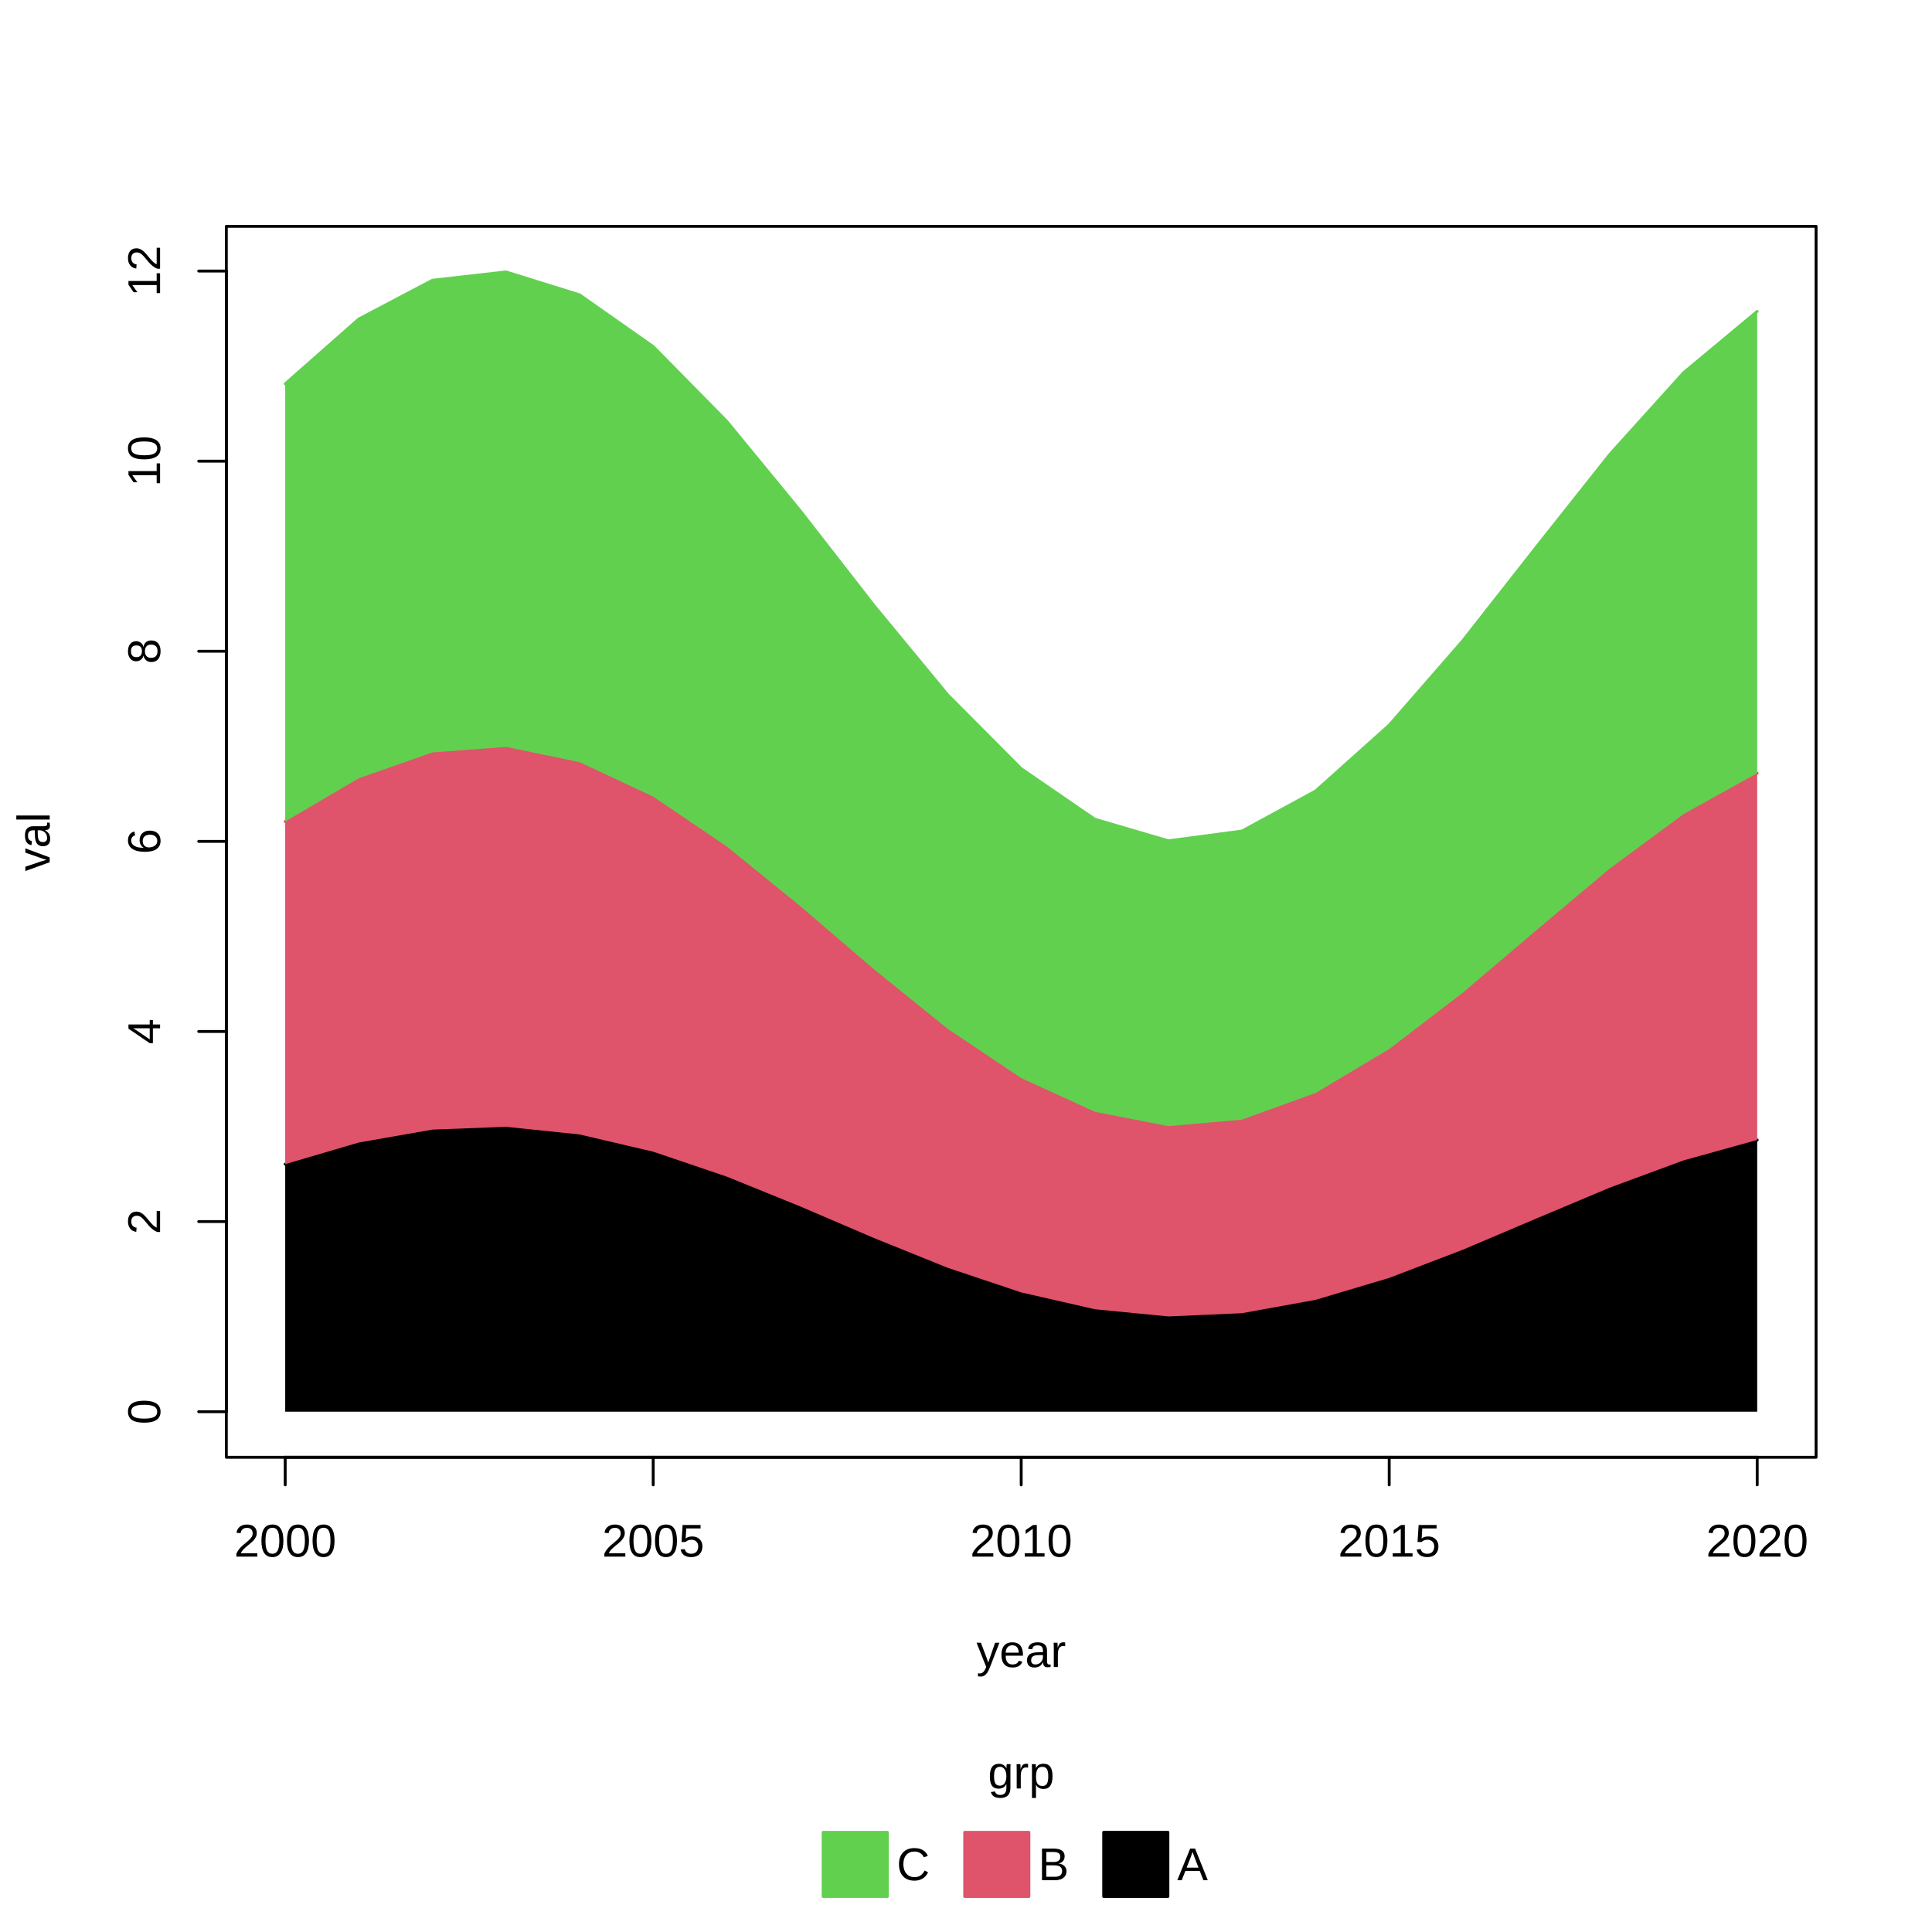
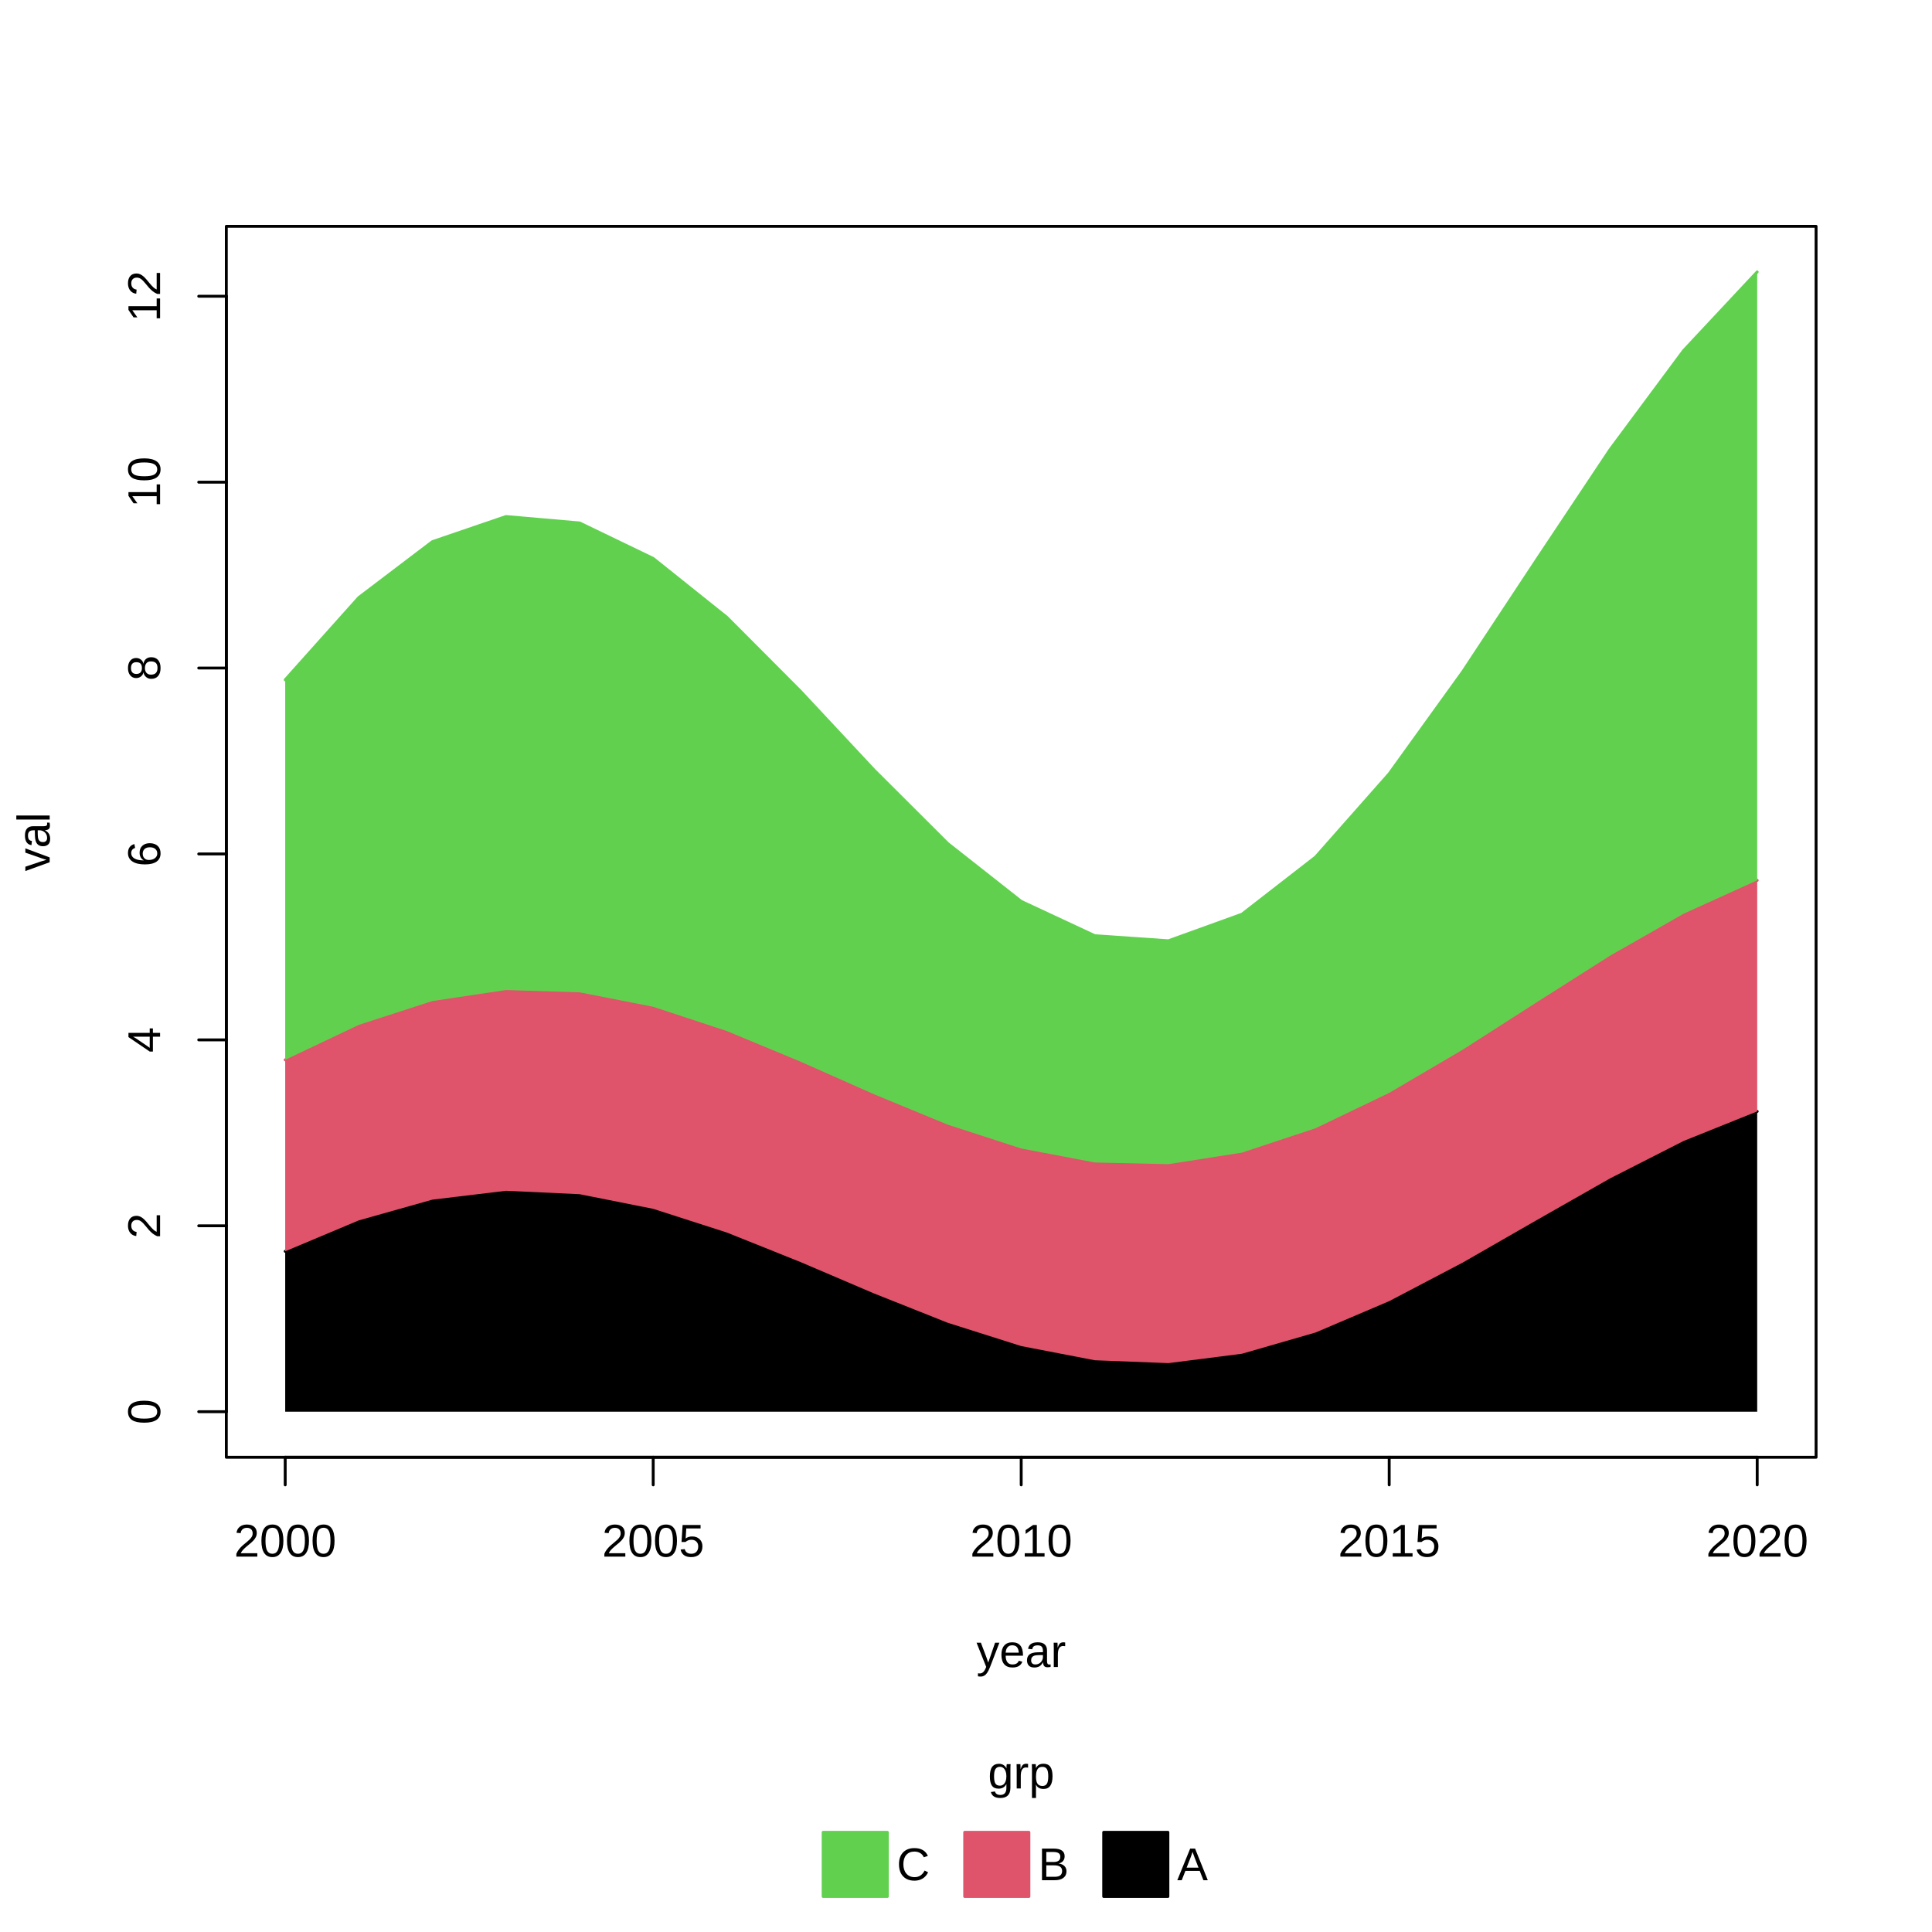
<svg xmlns="http://www.w3.org/2000/svg" width="504.00pt" height="504.00pt" viewBox="0 0 504.00 504.00">
  <g class="svglite">
    <defs>
      <style type="text/css">
    .svglite line, .svglite polyline, .svglite polygon, .svglite path, .svglite rect, .svglite circle {
      fill: none;
      stroke: #000000;
      stroke-linecap: round;
      stroke-linejoin: round;
      stroke-miterlimit: 10.00;
    }
    .svglite text {
      white-space: pre;
    }
    .svglite g.glyphgroup path {
      fill: inherit;
      stroke: none;
    }
  </style>
    </defs>
    <rect width="100%" height="100%" style="stroke: none; fill: #FFFFFF;" />
    <defs>
      <clipPath id="cpMC4wMHw1MDQuMDB8MC4wMHw1MDQuMDA=">
        <rect x="0.00" y="0.00" width="504.00" height="504.00" />
      </clipPath>
    </defs>
    <g clip-path="url(#cpMC4wMHw1MDQuMDB8MC4wMHw1MDQuMDA=)">
      <rect x="214.73" y="477.99" width="16.75" height="16.75" style="stroke-width: 0.75; stroke: #61D04F; fill: #61D04F;" />
      <rect x="251.66" y="477.99" width="16.75" height="16.75" style="stroke-width: 0.75; stroke: #DF536B; fill: #DF536B;" />
      <rect x="287.92" y="477.99" width="16.75" height="16.75" style="stroke-width: 0.75; fill: #000000;" />
      <text x="266.40" y="466.56" text-anchor="middle" style="font-size: 12.00px; font-family: &quot;Liberation Sans&quot;;" textLength="17.34px" lengthAdjust="spacingAndGlyphs">grp</text>
      <text x="233.91" y="490.49" style="font-size: 12.00px; font-family: &quot;Liberation Sans&quot;;" textLength="15.33px" lengthAdjust="spacingAndGlyphs">C  </text>
      <text x="270.84" y="490.49" style="font-size: 12.00px; font-family: &quot;Liberation Sans&quot;;" textLength="14.66px" lengthAdjust="spacingAndGlyphs">B  </text>
      <text x="307.09" y="490.49" style="font-size: 12.00px; font-family: &quot;Liberation Sans&quot;;" textLength="8.00px" lengthAdjust="spacingAndGlyphs">A</text>
    </g>
    <defs>
      <clipPath id="cpMC4wMHw1MDQuMDB8MC4wMHw0MzcuNzY=">
        <rect x="0.00" y="0.00" width="504.00" height="437.76" />
      </clipPath>
    </defs>
    <g clip-path="url(#cpMC4wMHw1MDQuMDB8MC4wMHw0MzcuNzY=)">
      <text x="266.40" y="434.88" text-anchor="middle" style="font-size: 12.00px; font-family: &quot;Liberation Sans&quot;;" textLength="23.34px" lengthAdjust="spacingAndGlyphs">year</text>
      <text transform="translate(12.96,219.60) rotate(-90)" text-anchor="middle" style="font-size: 12.00px; font-family: &quot;Liberation Sans&quot;;" textLength="15.34px" lengthAdjust="spacingAndGlyphs">val</text>
    </g>
    <g clip-path="url(#cpMC4wMHw1MDQuMDB8MC4wMHw1MDQuMDA=)">
      <line x1="74.40" y1="380.16" x2="458.40" y2="380.16" style="stroke-width: 0.75;" />
      <line x1="74.40" y1="380.16" x2="74.40" y2="387.36" style="stroke-width: 0.75;" />
      <line x1="170.40" y1="380.16" x2="170.40" y2="387.36" style="stroke-width: 0.75;" />
      <line x1="266.40" y1="380.16" x2="266.40" y2="387.36" style="stroke-width: 0.75;" />
      <line x1="362.40" y1="380.16" x2="362.40" y2="387.36" style="stroke-width: 0.75;" />
      <line x1="458.40" y1="380.16" x2="458.40" y2="387.36" style="stroke-width: 0.75;" />
      <text x="74.40" y="406.08" text-anchor="middle" style="font-size: 12.00px; font-family: &quot;Liberation Sans&quot;;" textLength="26.69px" lengthAdjust="spacingAndGlyphs">2000</text>
      <text x="170.40" y="406.08" text-anchor="middle" style="font-size: 12.00px; font-family: &quot;Liberation Sans&quot;;" textLength="26.69px" lengthAdjust="spacingAndGlyphs">2005</text>
      <text x="266.40" y="406.08" text-anchor="middle" style="font-size: 12.00px; font-family: &quot;Liberation Sans&quot;;" textLength="26.69px" lengthAdjust="spacingAndGlyphs">2010</text>
      <text x="362.40" y="406.08" text-anchor="middle" style="font-size: 12.00px; font-family: &quot;Liberation Sans&quot;;" textLength="26.69px" lengthAdjust="spacingAndGlyphs">2015</text>
      <text x="458.40" y="406.08" text-anchor="middle" style="font-size: 12.00px; font-family: &quot;Liberation Sans&quot;;" textLength="26.69px" lengthAdjust="spacingAndGlyphs">2020</text>
-       <line x1="59.04" y1="368.27" x2="59.04" y2="70.71" style="stroke-width: 0.75;" />
+       <line x1="59.04" y1="368.27" x2="59.04" y2="77.28" style="stroke-width: 0.75;" />
      <line x1="59.04" y1="368.27" x2="51.84" y2="368.27" style="stroke-width: 0.75;" />
-       <line x1="59.04" y1="318.67" x2="51.84" y2="318.67" style="stroke-width: 0.75;" />
-       <line x1="59.04" y1="269.08" x2="51.84" y2="269.08" style="stroke-width: 0.75;" />
-       <line x1="59.04" y1="219.49" x2="51.84" y2="219.49" style="stroke-width: 0.75;" />
-       <line x1="59.04" y1="169.89" x2="51.84" y2="169.89" style="stroke-width: 0.75;" />
-       <line x1="59.04" y1="120.30" x2="51.84" y2="120.30" style="stroke-width: 0.75;" />
-       <line x1="59.04" y1="70.71" x2="51.84" y2="70.71" style="stroke-width: 0.75;" />
+       <line x1="59.04" y1="319.77" x2="51.84" y2="319.77" style="stroke-width: 0.75;" />
+       <line x1="59.04" y1="271.27" x2="51.84" y2="271.27" style="stroke-width: 0.75;" />
+       <line x1="59.04" y1="222.77" x2="51.84" y2="222.77" style="stroke-width: 0.75;" />
+       <line x1="59.04" y1="174.27" x2="51.84" y2="174.27" style="stroke-width: 0.75;" />
+       <line x1="59.04" y1="125.78" x2="51.84" y2="125.78" style="stroke-width: 0.75;" />
+       <line x1="59.04" y1="77.28" x2="51.84" y2="77.28" style="stroke-width: 0.75;" />
      <text transform="translate(41.76,368.27) rotate(-90)" text-anchor="middle" style="font-size: 12.00px; font-family: &quot;Liberation Sans&quot;;" textLength="6.67px" lengthAdjust="spacingAndGlyphs">0</text>
-       <text transform="translate(41.76,318.67) rotate(-90)" text-anchor="middle" style="font-size: 12.00px; font-family: &quot;Liberation Sans&quot;;" textLength="6.67px" lengthAdjust="spacingAndGlyphs">2</text>
-       <text transform="translate(41.76,269.08) rotate(-90)" text-anchor="middle" style="font-size: 12.00px; font-family: &quot;Liberation Sans&quot;;" textLength="6.67px" lengthAdjust="spacingAndGlyphs">4</text>
-       <text transform="translate(41.76,219.49) rotate(-90)" text-anchor="middle" style="font-size: 12.00px; font-family: &quot;Liberation Sans&quot;;" textLength="6.67px" lengthAdjust="spacingAndGlyphs">6</text>
-       <text transform="translate(41.76,169.89) rotate(-90)" text-anchor="middle" style="font-size: 12.00px; font-family: &quot;Liberation Sans&quot;;" textLength="6.67px" lengthAdjust="spacingAndGlyphs">8</text>
-       <text transform="translate(41.76,120.30) rotate(-90)" text-anchor="middle" style="font-size: 12.00px; font-family: &quot;Liberation Sans&quot;;" textLength="13.34px" lengthAdjust="spacingAndGlyphs">10</text>
-       <text transform="translate(41.76,70.71) rotate(-90)" text-anchor="middle" style="font-size: 12.00px; font-family: &quot;Liberation Sans&quot;;" textLength="13.34px" lengthAdjust="spacingAndGlyphs">12</text>
+       <text transform="translate(41.76,319.77) rotate(-90)" text-anchor="middle" style="font-size: 12.00px; font-family: &quot;Liberation Sans&quot;;" textLength="6.67px" lengthAdjust="spacingAndGlyphs">2</text>
+       <text transform="translate(41.76,271.27) rotate(-90)" text-anchor="middle" style="font-size: 12.00px; font-family: &quot;Liberation Sans&quot;;" textLength="6.67px" lengthAdjust="spacingAndGlyphs">4</text>
+       <text transform="translate(41.76,222.77) rotate(-90)" text-anchor="middle" style="font-size: 12.00px; font-family: &quot;Liberation Sans&quot;;" textLength="6.67px" lengthAdjust="spacingAndGlyphs">6</text>
+       <text transform="translate(41.76,174.27) rotate(-90)" text-anchor="middle" style="font-size: 12.00px; font-family: &quot;Liberation Sans&quot;;" textLength="6.67px" lengthAdjust="spacingAndGlyphs">8</text>
+       <text transform="translate(41.76,125.78) rotate(-90)" text-anchor="middle" style="font-size: 12.00px; font-family: &quot;Liberation Sans&quot;;" textLength="13.34px" lengthAdjust="spacingAndGlyphs">10</text>
+       <text transform="translate(41.76,77.28) rotate(-90)" text-anchor="middle" style="font-size: 12.00px; font-family: &quot;Liberation Sans&quot;;" textLength="13.34px" lengthAdjust="spacingAndGlyphs">12</text>
      <polygon points="59.04,380.16 473.76,380.16 473.76,59.04 59.04,59.04 " style="stroke-width: 0.75;" />
    </g>
    <defs>
      <clipPath id="cpNTkuMDR8NDczLjc2fDU5LjA0fDM4MC4xNg==">
        <rect x="59.04" y="59.04" width="414.72" height="321.12" />
      </clipPath>
    </defs>
    <g clip-path="url(#cpNTkuMDR8NDczLjc2fDU5LjA0fDM4MC4xNg==)">
-       <polygon points="74.40,368.27 93.60,368.27 112.80,368.27 132.00,368.27 151.20,368.27 170.40,368.27 189.60,368.27 208.80,368.27 228.00,368.27 247.20,368.27 266.40,368.27 285.60,368.27 304.80,368.27 324.00,368.27 343.20,368.27 362.40,368.27 381.60,368.27 400.80,368.27 420.00,368.27 439.20,368.27 458.40,368.27 458.40,297.38 439.20,302.71 420.00,309.80 400.80,317.87 381.60,326.02 362.40,333.37 343.20,339.09 324.00,342.57 304.80,343.42 285.60,341.54 266.40,337.15 247.20,330.72 228.00,322.97 208.80,314.74 189.60,306.95 170.40,300.44 151.20,295.95 132.00,293.95 112.80,294.68 93.60,298.05 74.40,303.69 " style="stroke-width: 0.75; stroke: none; fill: #000000;" />
-       <polyline points="74.40,303.69 93.60,298.05 112.80,294.68 132.00,293.95 151.20,295.95 170.40,300.44 189.60,306.95 208.80,314.74 228.00,322.97 247.20,330.72 266.40,337.15 285.60,341.54 304.80,343.42 324.00,342.57 343.20,339.09 362.40,333.37 381.60,326.02 400.80,317.87 420.00,309.80 439.20,302.71 458.40,297.38 " style="stroke-width: 0.75;" />
-       <polygon points="74.40,303.69 93.60,298.05 112.80,294.68 132.00,293.95 151.20,295.95 170.40,300.44 189.60,306.95 208.80,314.74 228.00,322.97 247.20,330.72 266.40,337.15 285.60,341.54 304.80,343.42 324.00,342.57 343.20,339.09 362.40,333.37 381.60,326.02 400.80,317.87 420.00,309.80 439.20,302.71 458.40,297.38 458.40,201.70 439.20,212.37 420.00,226.54 400.80,242.67 381.60,258.98 362.40,273.67 343.20,285.12 324.00,292.08 304.80,293.78 285.60,290.03 266.40,281.24 247.20,268.38 228.00,252.87 208.80,236.42 189.60,220.83 170.40,207.82 151.20,198.83 132.00,194.84 112.80,196.29 93.60,203.03 74.40,214.31 " style="stroke-width: 0.75; stroke: none; fill: #DF536B;" />
-       <polyline points="74.40,214.31 93.60,203.03 112.80,196.29 132.00,194.84 151.20,198.83 170.40,207.82 189.60,220.83 208.80,236.42 228.00,252.87 247.20,268.38 266.40,281.24 285.60,290.03 304.80,293.78 324.00,292.08 343.20,285.12 362.40,273.67 381.60,258.98 400.80,242.67 420.00,226.54 439.20,212.37 458.40,201.70 " style="stroke-width: 0.75; stroke: #DF536B;" />
-       <polygon points="74.40,214.31 93.60,203.03 112.80,196.29 132.00,194.84 151.20,198.83 170.40,207.82 189.60,220.83 208.80,236.42 228.00,252.87 247.20,268.38 266.40,281.24 285.60,290.03 304.80,293.78 324.00,292.08 343.20,285.12 362.40,273.67 381.60,258.98 400.80,242.67 420.00,226.54 439.20,212.37 458.40,201.70 458.40,81.23 439.20,97.22 420.00,118.48 400.80,142.68 381.60,167.14 362.40,189.17 343.20,206.35 324.00,216.79 304.80,219.34 285.60,213.71 266.40,200.53 247.20,181.24 228.00,157.98 208.80,133.30 189.60,109.92 170.40,90.41 151.20,76.92 132.00,70.93 112.80,73.11 93.60,83.22 74.40,100.13 " style="stroke-width: 0.75; stroke: none; fill: #61D04F;" />
-       <polyline points="74.40,100.13 93.60,83.22 112.80,73.11 132.00,70.93 151.20,76.92 170.40,90.41 189.60,109.92 208.80,133.30 228.00,157.98 247.20,181.24 266.40,200.53 285.60,213.71 304.80,219.34 324.00,216.79 343.20,206.35 362.40,189.17 381.60,167.14 400.80,142.68 420.00,118.48 439.20,97.22 458.40,81.23 " style="stroke-width: 0.75; stroke: #61D04F;" />
+       <polygon points="74.40,368.27 93.60,368.27 112.80,368.27 132.00,368.27 151.20,368.27 170.40,368.27 189.60,368.27 208.80,368.27 228.00,368.27 247.20,368.27 266.40,368.27 285.60,368.27 304.80,368.27 324.00,368.27 343.20,368.27 362.40,368.27 381.60,368.27 400.80,368.27 420.00,368.27 439.20,368.27 458.40,368.27 458.40,289.93 439.20,297.65 420.00,307.42 400.80,318.34 381.60,329.36 362.40,339.43 343.20,347.61 324.00,353.15 304.80,355.60 285.60,354.85 266.40,351.15 247.20,345.06 228.00,337.42 208.80,329.22 189.60,321.53 170.40,315.35 151.20,311.53 132.00,310.64 112.80,312.95 93.60,318.36 74.40,326.43 " style="stroke-width: 0.75; stroke: none; fill: #000000;" />
+       <polyline points="74.40,326.43 93.60,318.36 112.80,312.95 132.00,310.64 151.20,311.53 170.40,315.35 189.60,321.53 208.80,329.22 228.00,337.42 247.20,345.06 266.40,351.15 285.60,354.85 304.80,355.60 324.00,353.15 343.20,347.61 362.40,339.43 381.60,329.36 400.80,318.34 420.00,307.42 439.20,297.65 458.40,289.93 " style="stroke-width: 0.75;" />
+       <polygon points="74.40,326.43 93.60,318.36 112.80,312.95 132.00,310.64 151.20,311.53 170.40,315.35 189.60,321.53 208.80,329.22 228.00,337.42 247.20,345.06 266.40,351.15 285.60,354.85 304.80,355.60 324.00,353.15 343.20,347.61 362.40,339.43 381.60,329.36 400.80,318.34 420.00,307.42 439.20,297.65 458.40,289.93 458.40,229.65 439.20,238.37 420.00,249.32 400.80,261.52 381.60,273.82 362.40,285.10 343.20,294.32 324.00,300.68 304.80,303.70 285.60,303.26 266.40,299.61 247.20,293.38 228.00,285.46 208.80,276.94 189.60,268.97 170.40,262.64 151.20,258.87 132.00,258.27 112.80,261.14 93.60,267.36 74.40,276.47 " style="stroke-width: 0.75; stroke: none; fill: #DF536B;" />
+       <polyline points="74.40,276.47 93.60,267.36 112.80,261.14 132.00,258.27 151.20,258.87 170.40,262.64 189.60,268.97 208.80,276.94 228.00,285.46 247.20,293.38 266.40,299.61 285.60,303.26 304.80,303.70 324.00,300.68 343.20,294.32 362.40,285.10 381.60,273.82 400.80,261.52 420.00,249.32 439.20,238.37 458.40,229.65 " style="stroke-width: 0.75; stroke: #DF536B;" />
+       <polygon points="74.40,276.47 93.60,267.36 112.80,261.14 132.00,258.27 151.20,258.87 170.40,262.64 189.60,268.97 208.80,276.94 228.00,285.46 247.20,293.38 266.40,299.61 285.60,303.26 304.80,303.70 324.00,300.68 343.20,294.32 362.40,285.10 381.60,273.82 400.80,261.52 420.00,249.32 439.20,238.37 458.40,229.65 458.40,70.93 439.20,91.46 420.00,117.31 400.80,146.13 381.60,175.21 362.40,201.84 343.20,223.57 324.00,238.48 304.80,245.42 285.60,244.09 266.40,235.14 247.20,220.02 228.00,200.87 208.80,180.30 189.60,161.03 170.40,145.68 151.20,136.42 132.00,134.74 112.80,141.30 93.60,155.88 74.40,177.34 " style="stroke-width: 0.75; stroke: none; fill: #61D04F;" />
+       <polyline points="74.40,177.34 93.60,155.88 112.80,141.30 132.00,134.74 151.20,136.42 170.40,145.68 189.60,161.03 208.80,180.30 228.00,200.87 247.20,220.02 266.40,235.14 285.60,244.09 304.80,245.42 324.00,238.48 343.20,223.57 362.40,201.84 381.60,175.21 400.80,146.13 420.00,117.31 439.20,91.46 458.40,70.93 " style="stroke-width: 0.75; stroke: #61D04F;" />
    </g>
  </g>
</svg>
